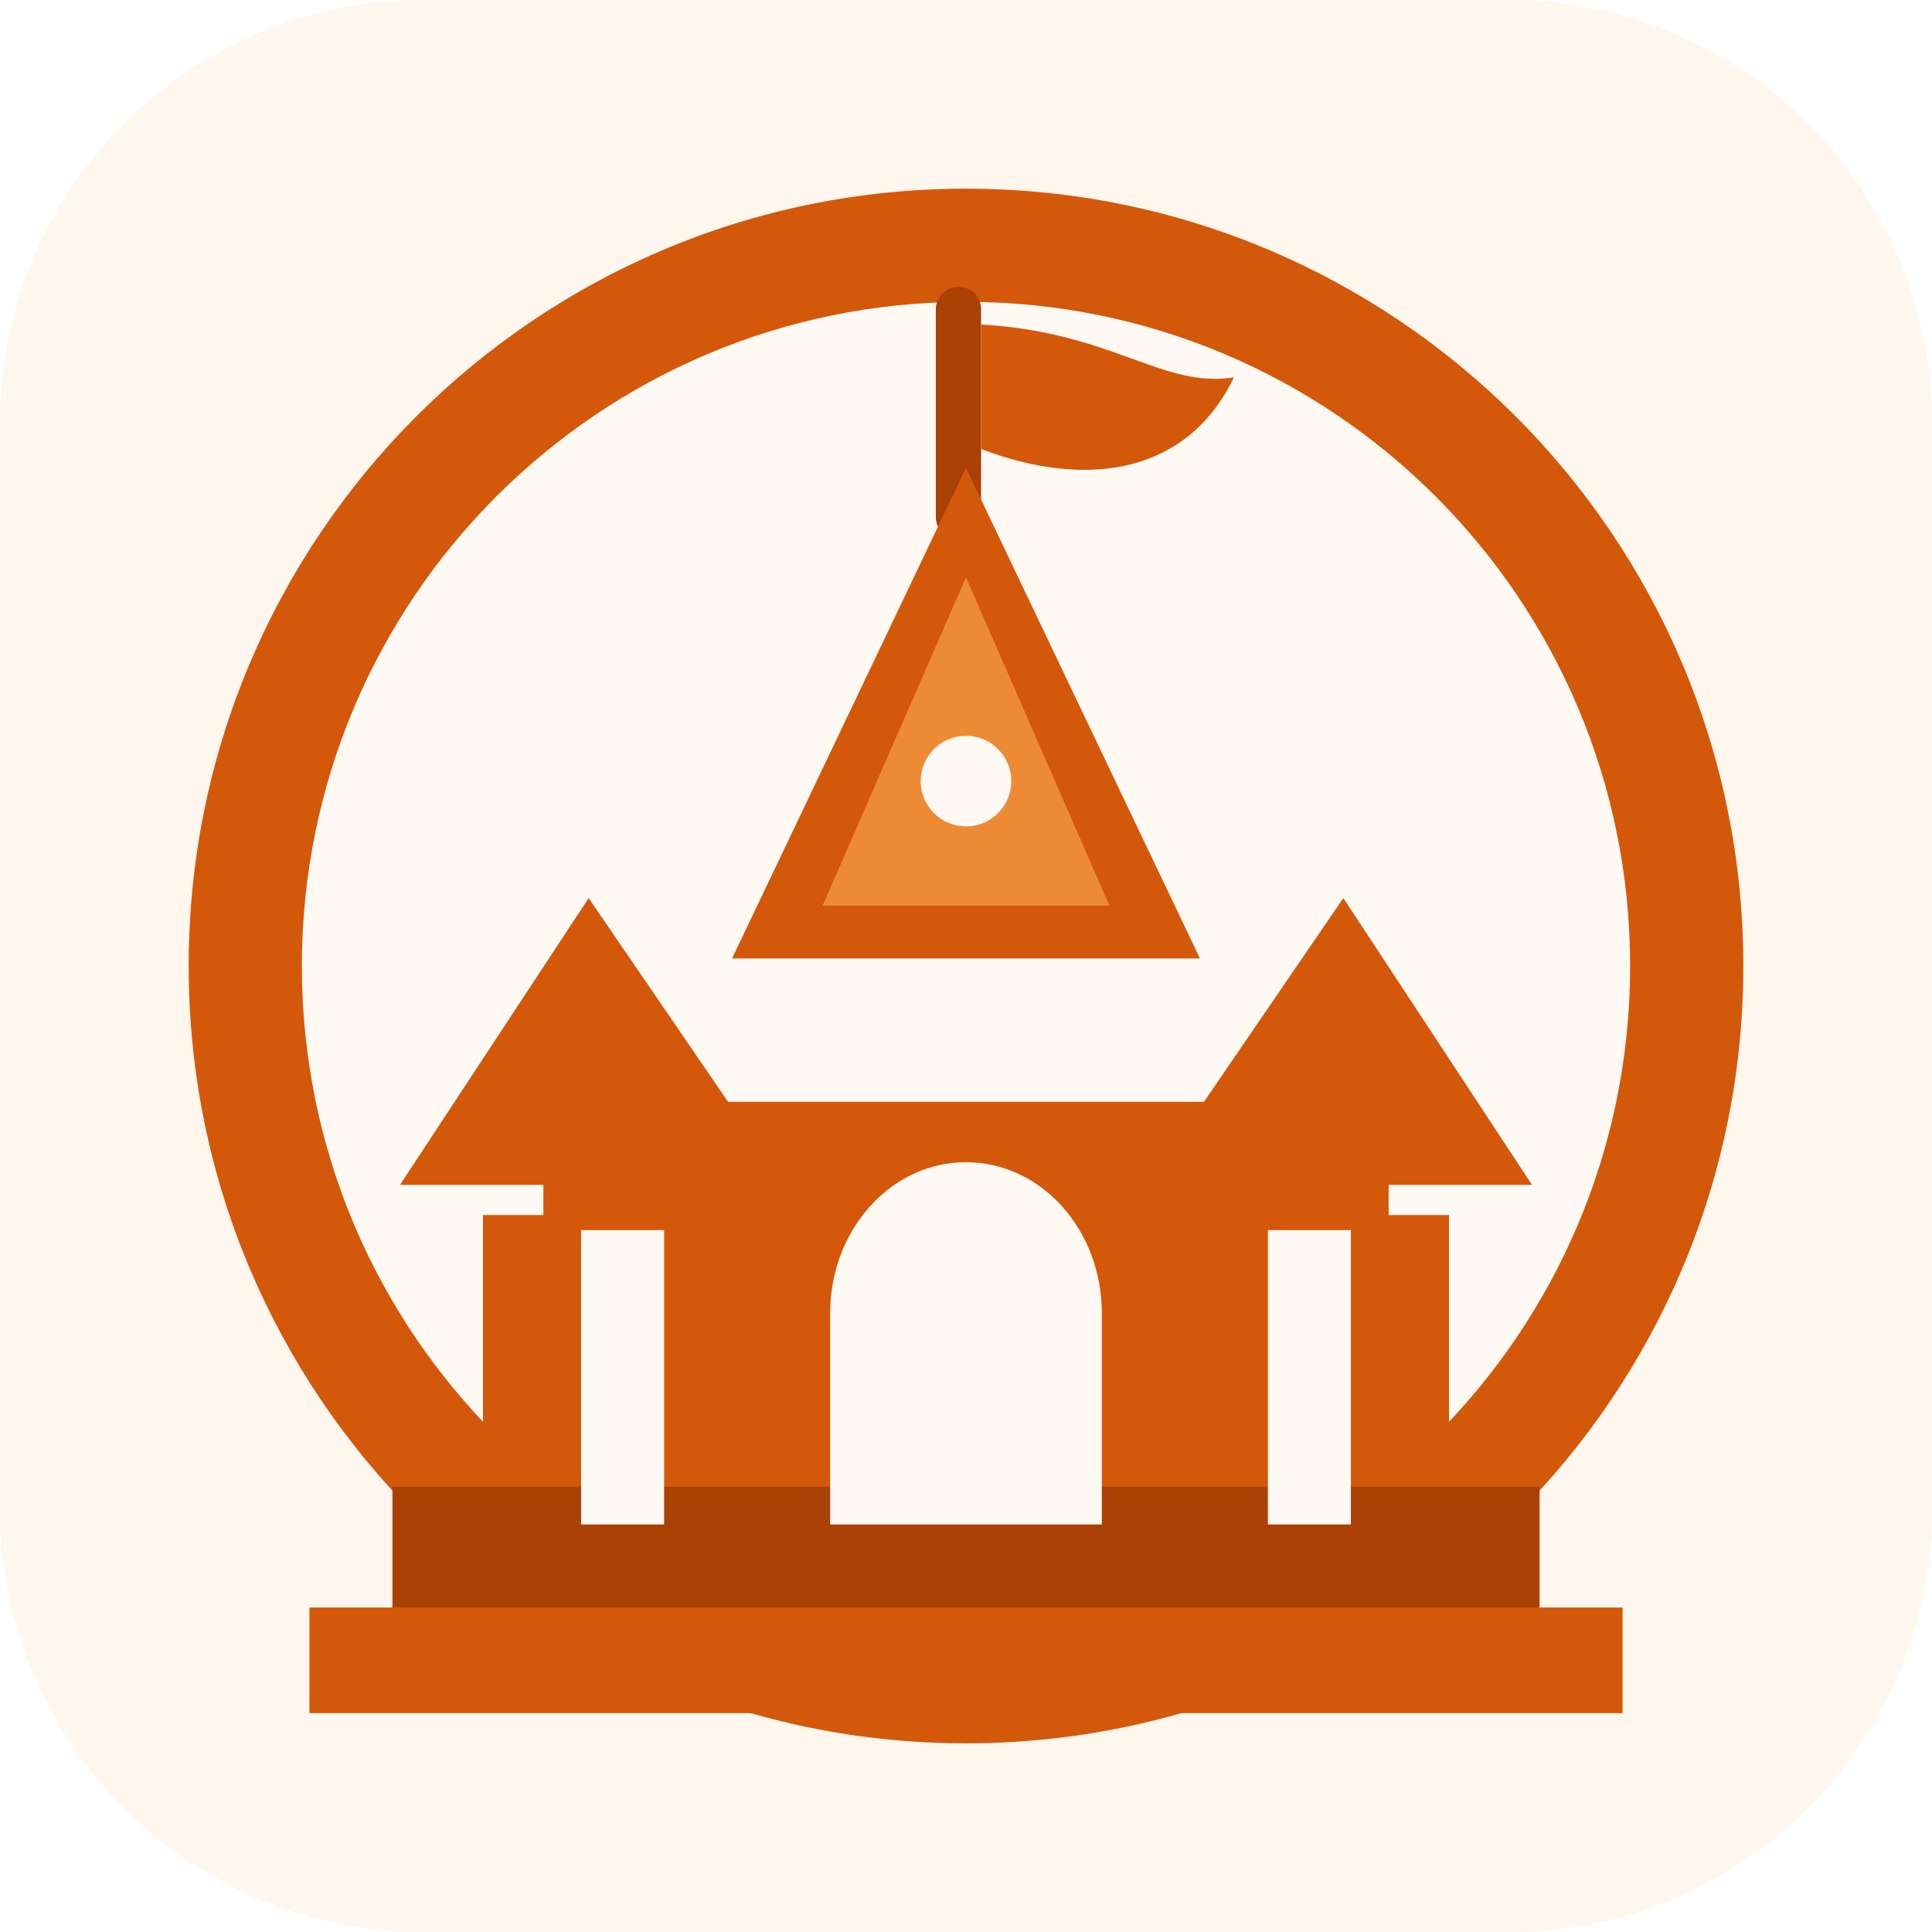
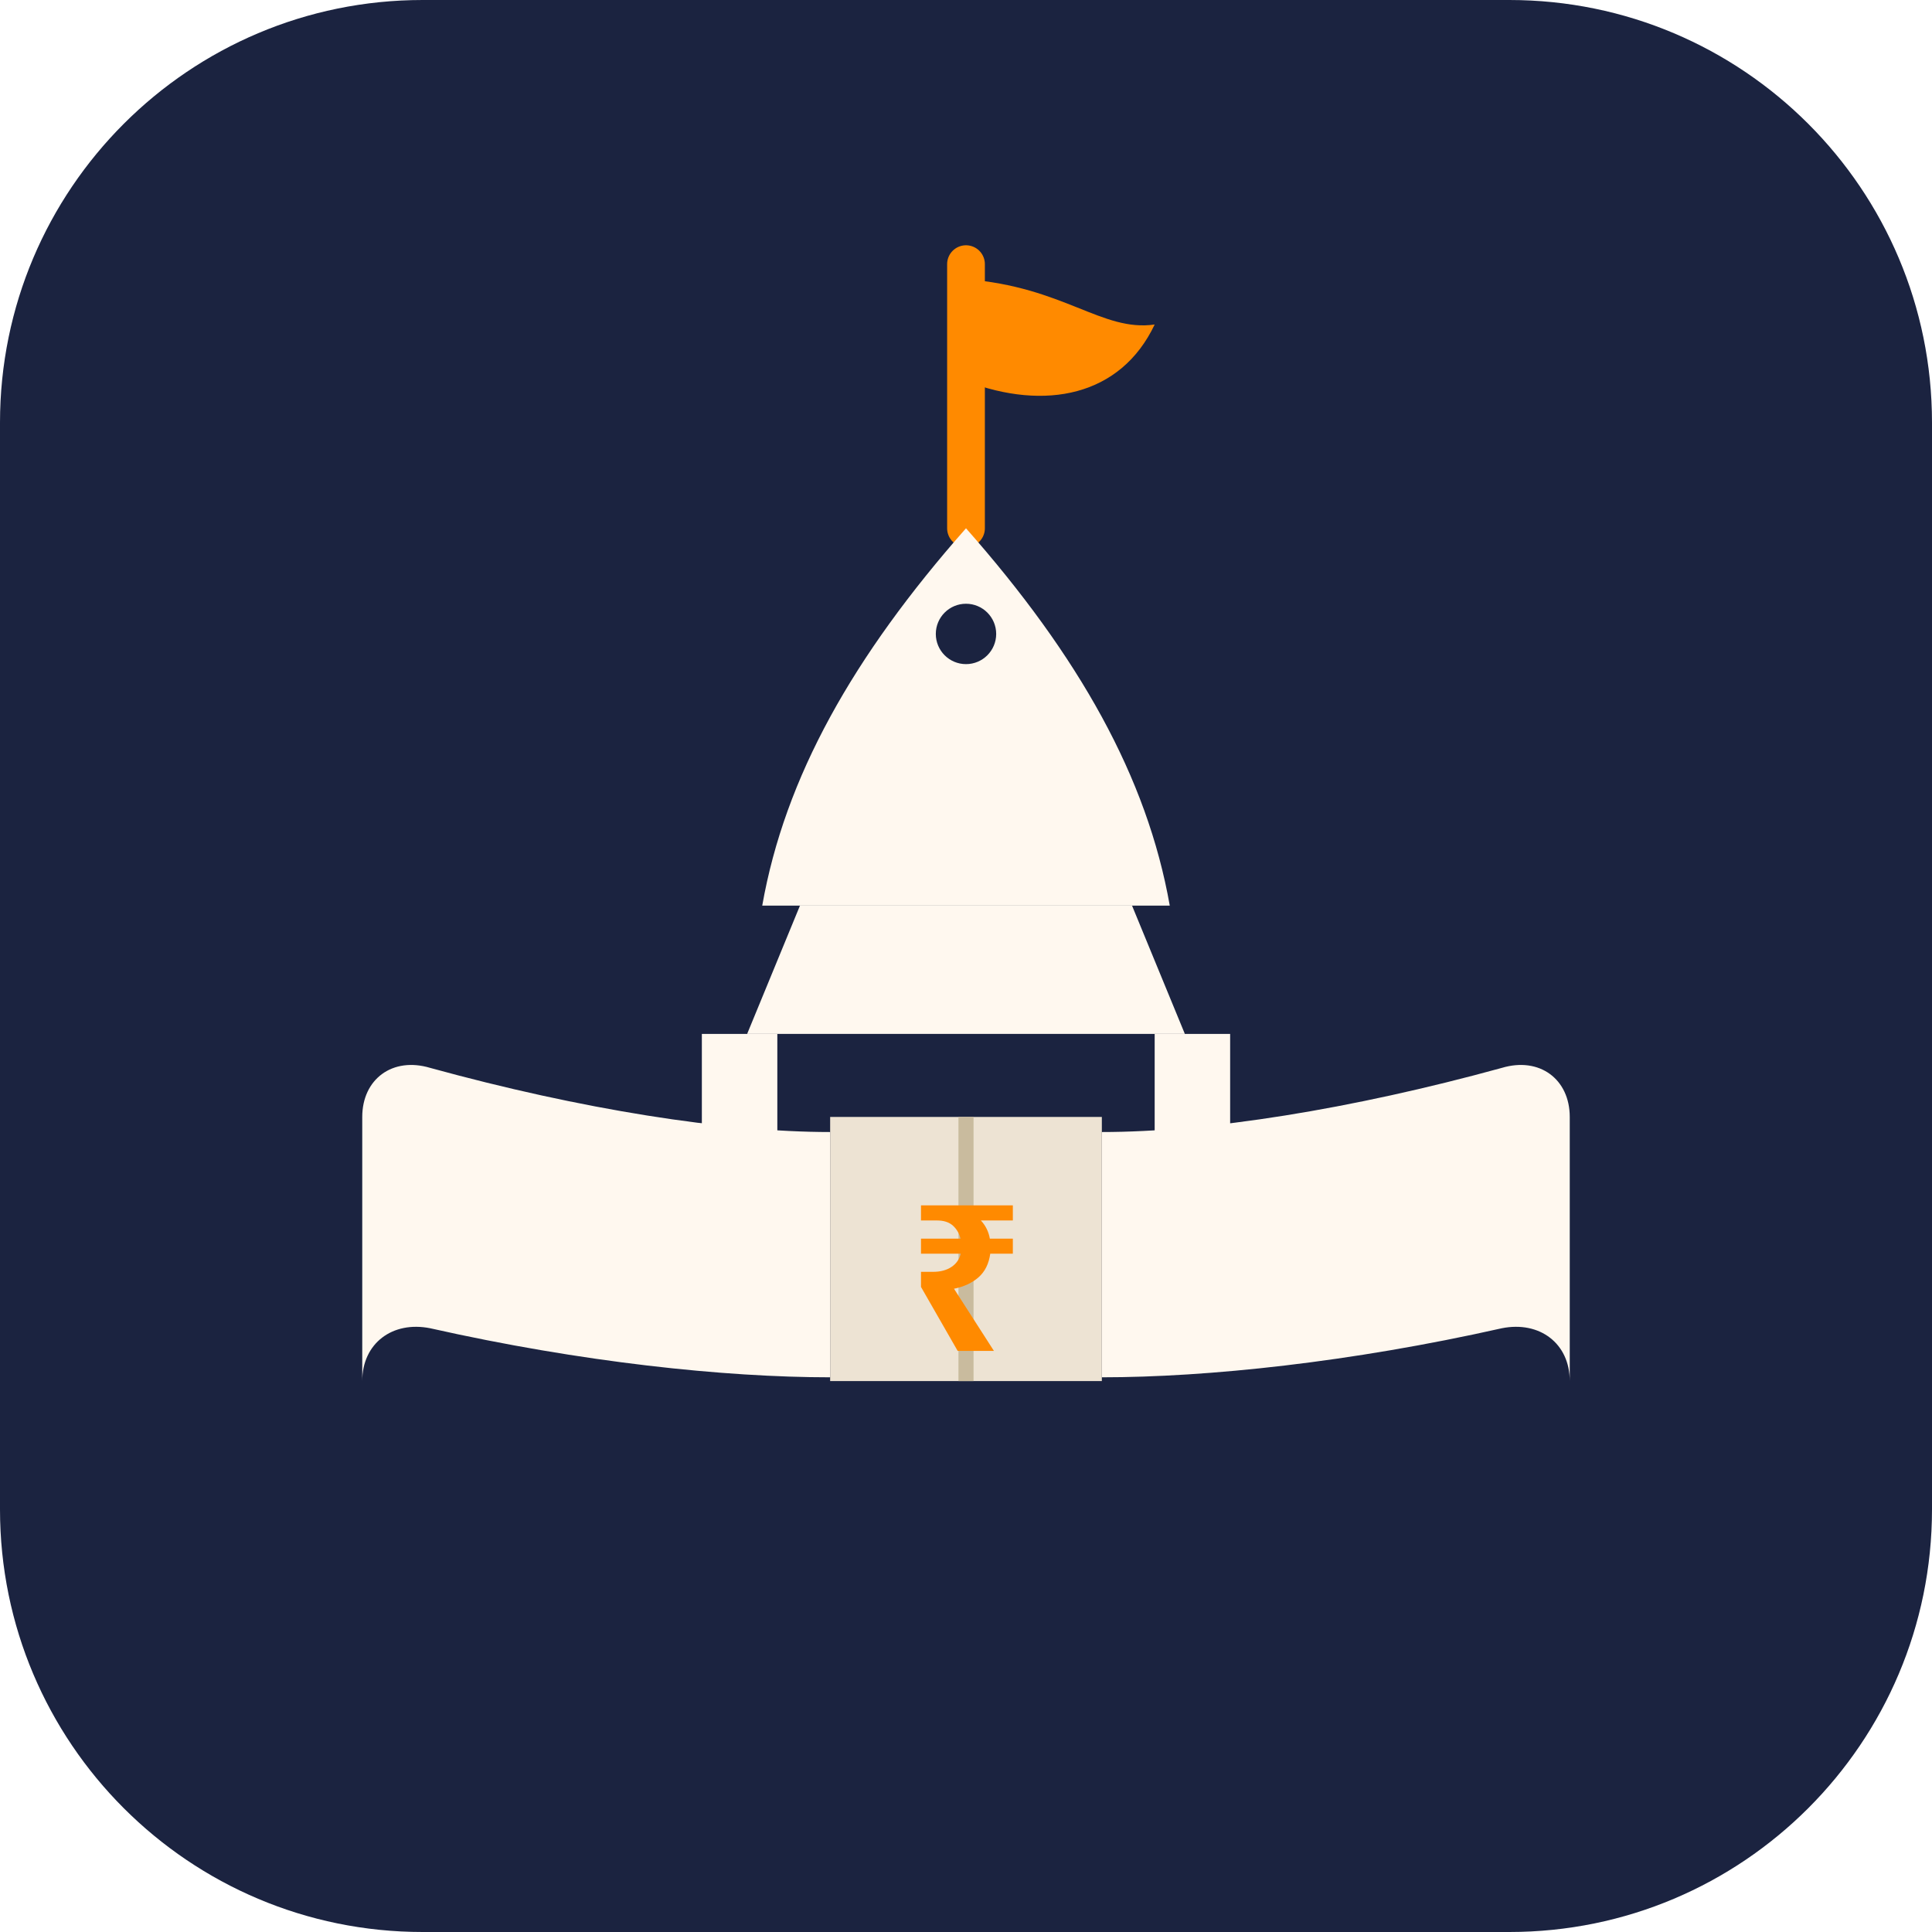
<svg xmlns="http://www.w3.org/2000/svg" viewBox="0 0 512 512" role="img" aria-labelledby="title desc">
-   <rect width="512" height="512" rx="112" fill="#FFF6EE" />
-   <circle cx="256" cy="256" r="206" fill="#D4580A" />
-   <circle cx="256" cy="256" r="176" fill="#FFF9F4" />
-   <path d="M254 82v55" fill="none" stroke="#A94105" stroke-width="12" stroke-linecap="round" />
-   <path d="M260 86c35 2 48 17 67 14-12 25-38 30-67 19Z" fill="#D4580A" />
-   <path d="M256 124 194 254h124Z" fill="#D4580A" />
-   <path d="m256 153-38 87h76Z" fill="#ED8B35" />
-   <path d="m156 238-50 76h102Z" fill="#D4580A" />
-   <path d="m356 238-52 76h102Z" fill="#D4580A" />
-   <path d="M144 292h224v36H144Z" fill="#D4580A" />
-   <path d="M128 322h256v82H128Z" fill="#D4580A" />
-   <path d="M104 394h304v38H104Z" fill="#A94105" />
-   <path d="M82 426h348v28H82Z" fill="#D4580A" />
-   <path d="M220 404v-56c0-22 16-40 36-40s36 18 36 40v56Z" fill="#FFF9F4" />
-   <path d="M154 326h22v78h-22zm182 0h22v78h-22z" fill="#FFF9F4" />
-   <circle cx="256" cy="207" r="12" fill="#FFF9F4" />
+   <rect width="512" height="512" rx="112" fill="#1B2340" />
+   <path d="M256 70v70" fill="none" stroke="#FF8A00" stroke-width="10" stroke-linecap="round" />
+   <path d="M256 74c26 2 36 14 50 12-9 19-29 23-50 15Z" fill="#FF8A00" />
+   <path d="M256 140c-30 34-48 66-54 100h108c-6-34-24-66-54-100Z" fill="#FFF8EF" />
+   <path d="M212 240h88l14 34H198Z" fill="#FFF8EF" />
+   <circle cx="256" cy="168" r="8" fill="#1B2340" />
+   <path d="M186 274h20v56h-20zm120 0h20v56h-20z" fill="#FFF8EF" />
+   <path d="M96 366c0-10 8-16 18-14 40 9 78 13 106 13V300c-28 0-66-6-106-17-10-3-18 3-18 13Z" fill="#FFF8EF" />
+   <path d="M416 366c0-10-8-16-18-14-40 9-78 13-106 13V300c28 0 66-6 106-17 10-3 18 3 18 13Z" fill="#FFF8EF" />
+   <path d="M220 296h72v70h-72z" fill="#EDE3D3" />
+   <path d="M256 296v70" stroke="#C9BB9E" stroke-width="4" />
+   <text x="256" y="358" text-anchor="middle" font-family="Poppins, Arial, sans-serif" font-weight="700" font-size="54" fill="#FF8A00">₹</text>
</svg>
